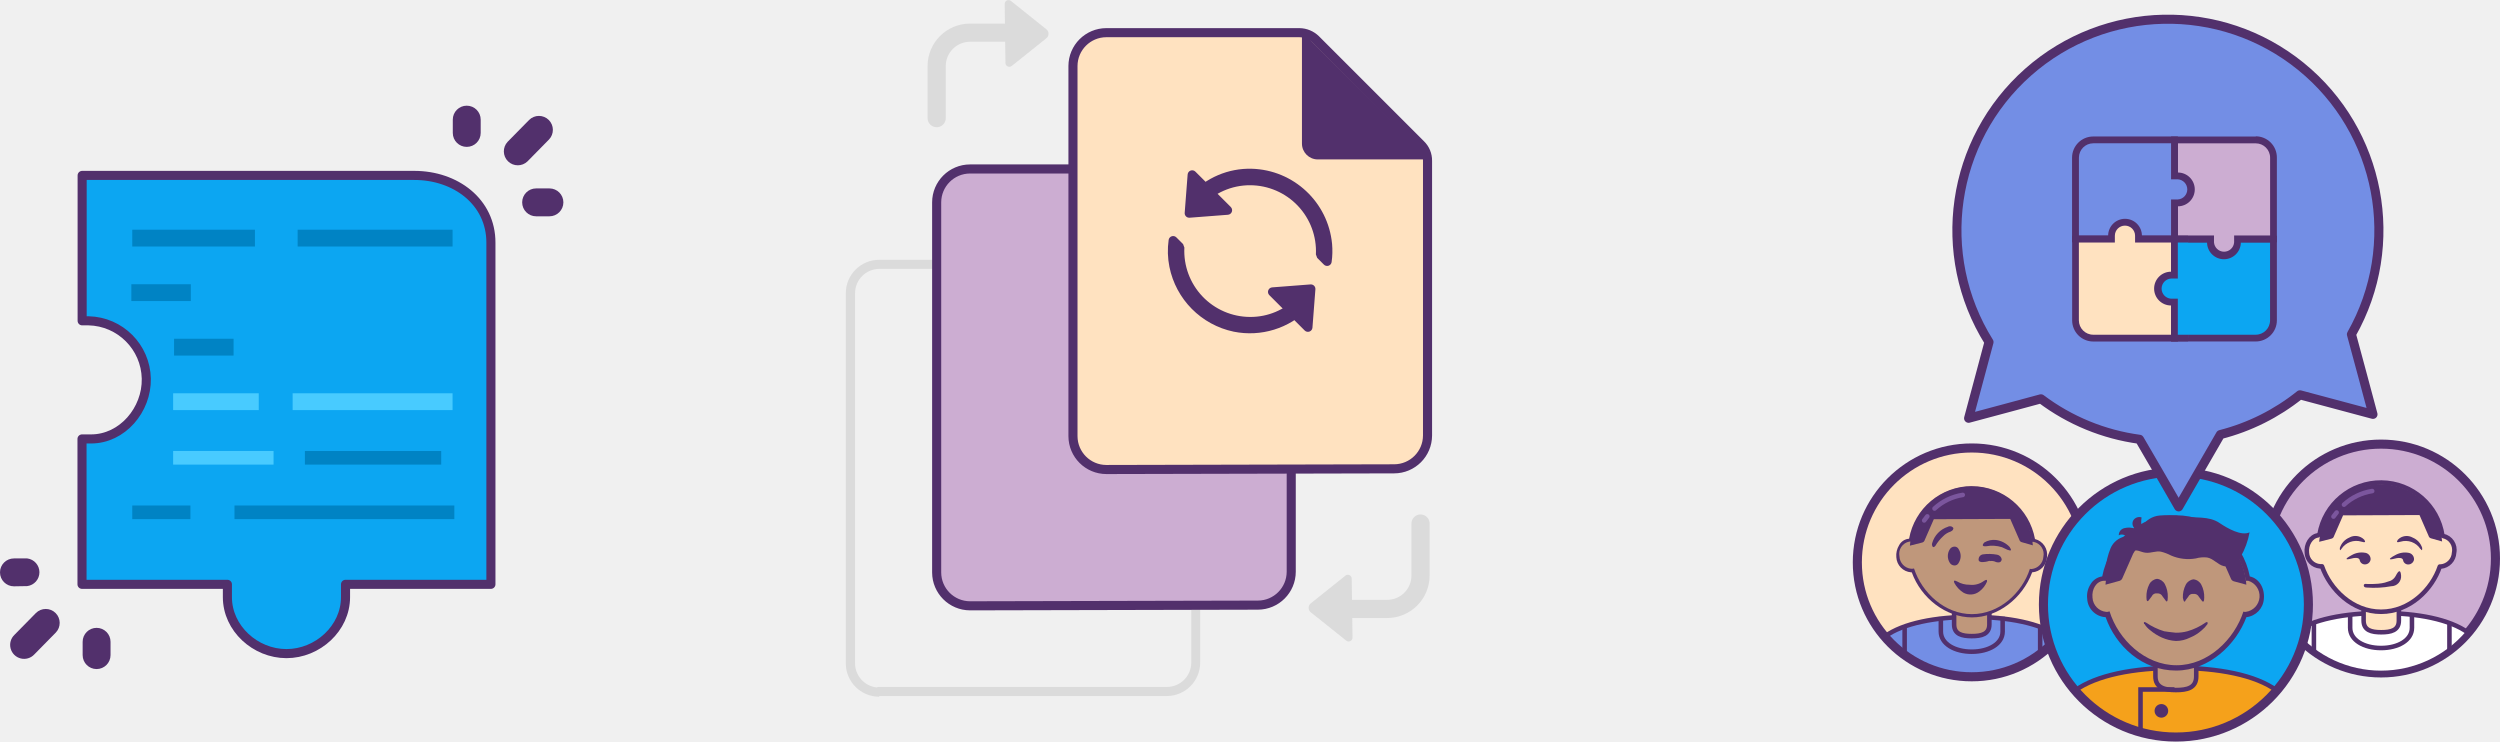
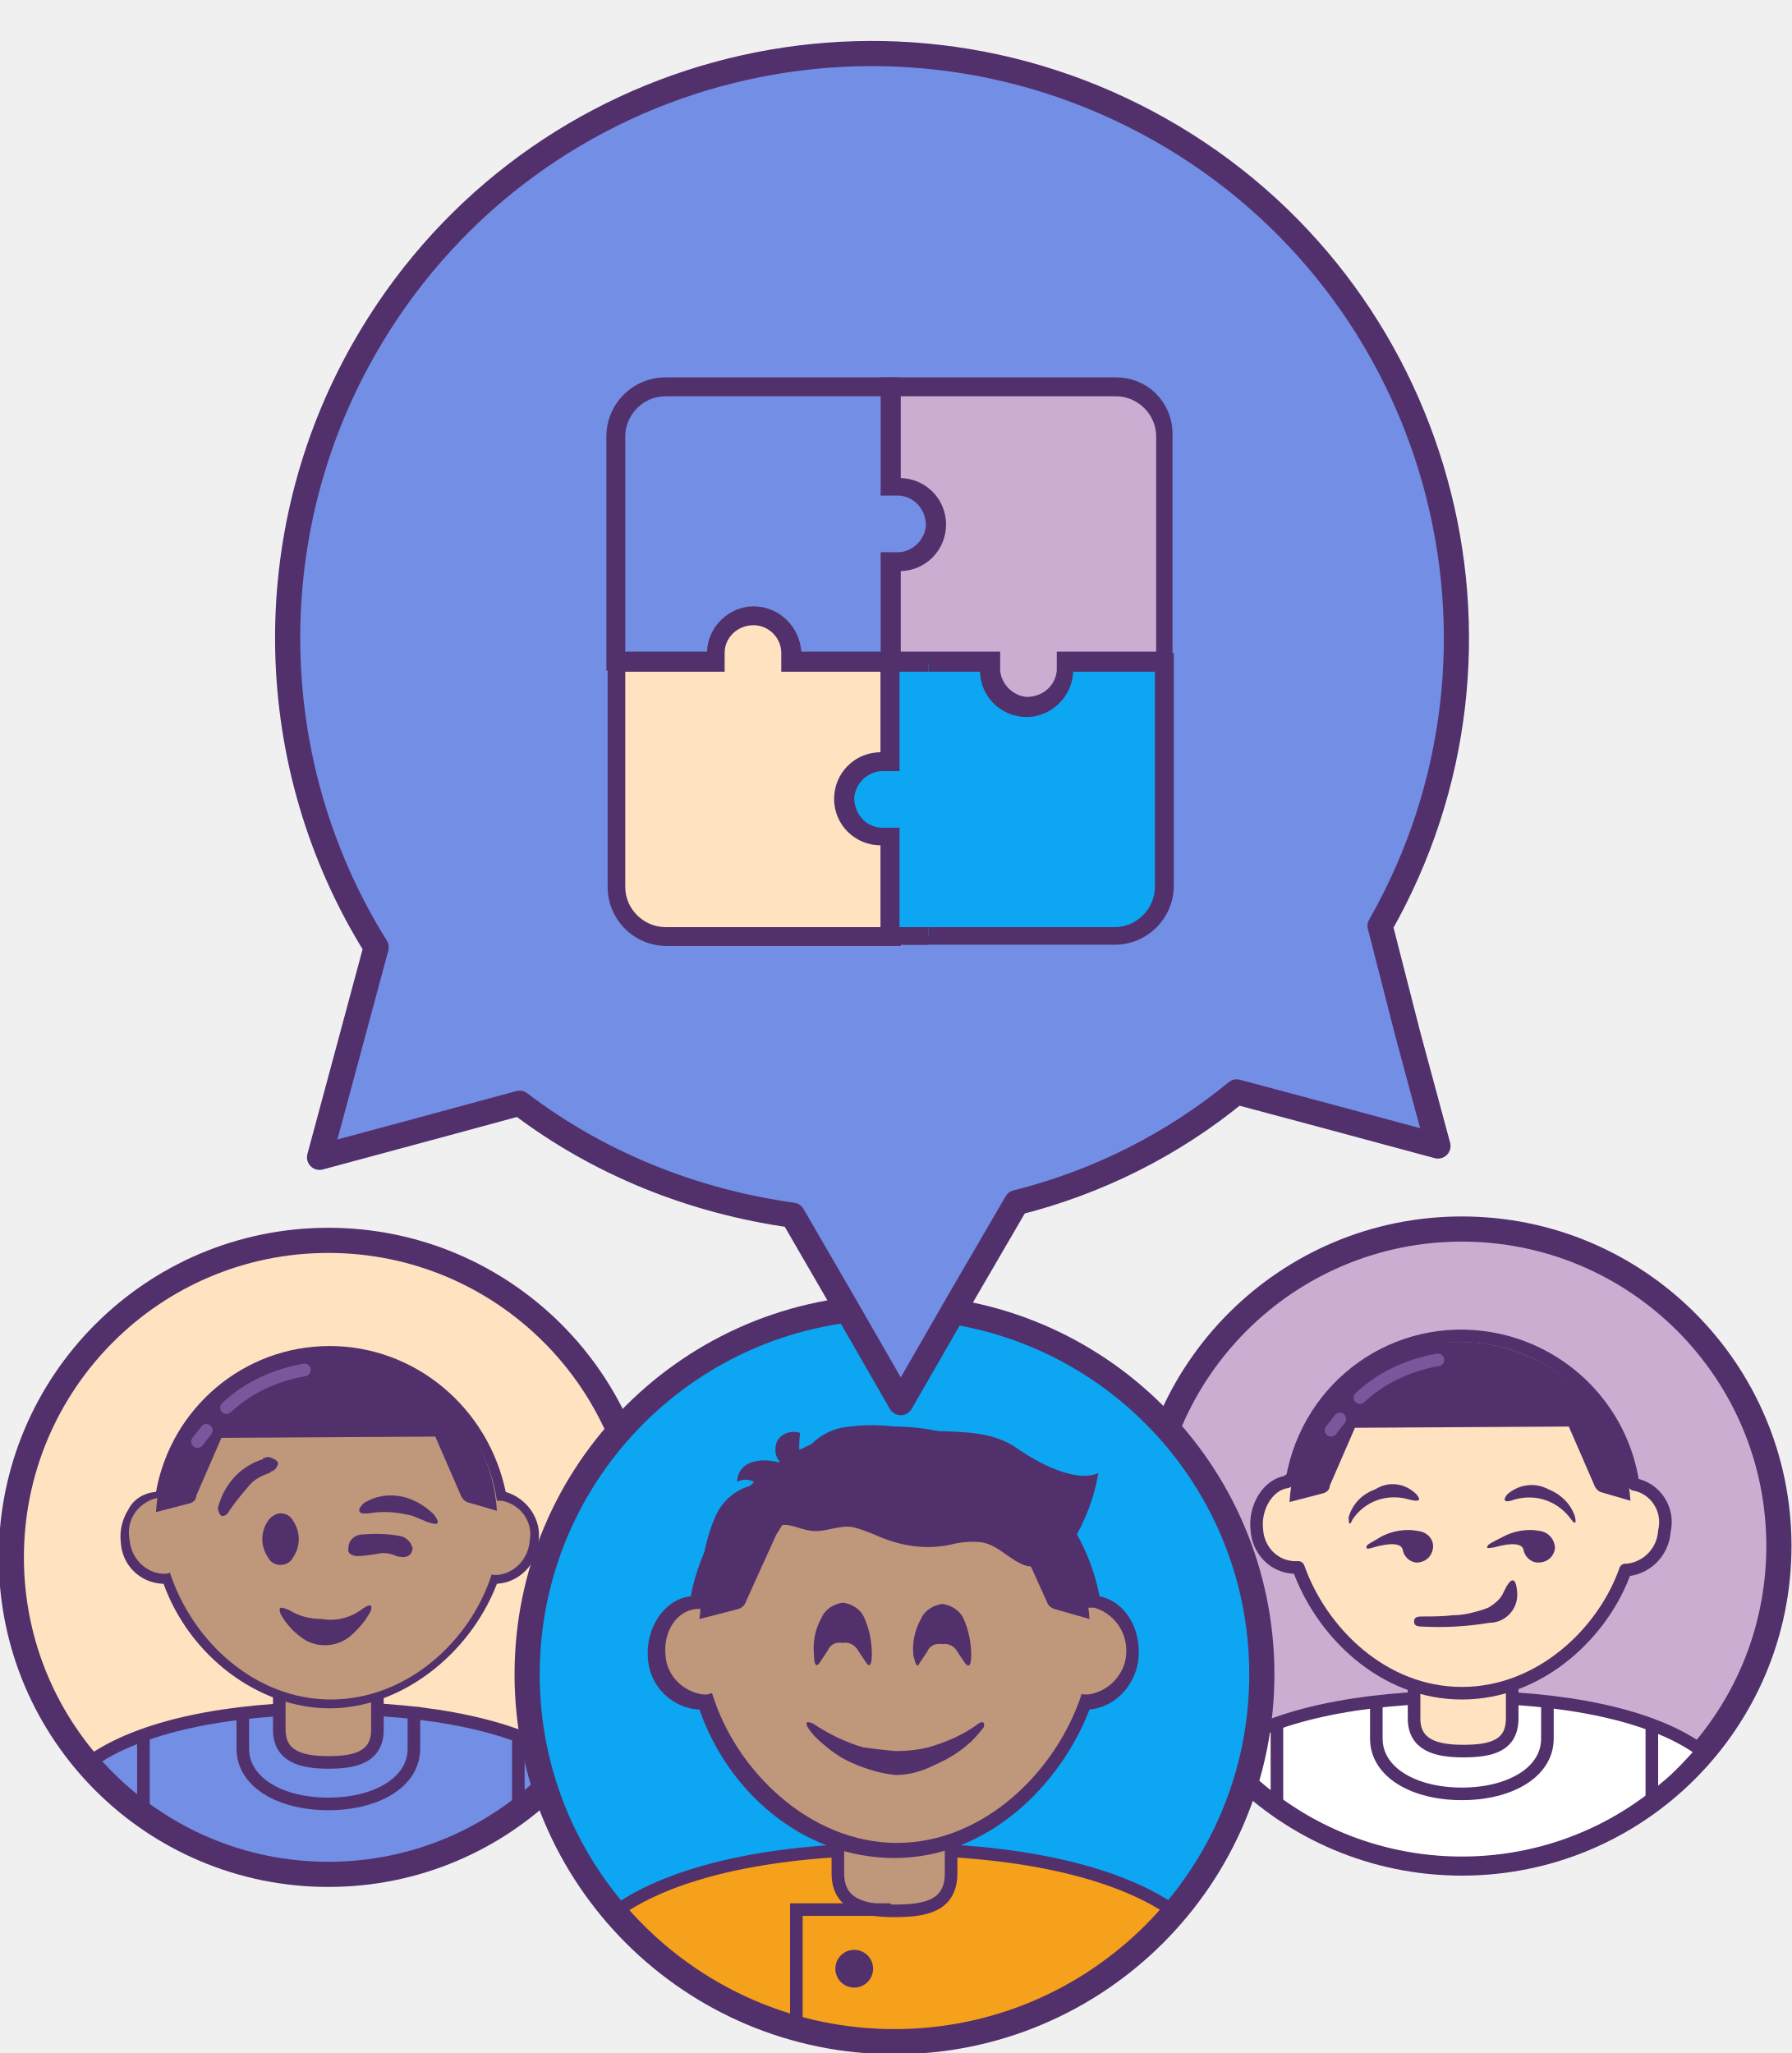
- <svg xmlns="http://www.w3.org/2000/svg" id="Layer_1" data-name="Layer 1" viewBox="0 0 550.25 163.23">
-   <defs>
-     <style>.cls-1,.cls-12,.cls-15,.cls-6,.cls-8{fill:none;}.cls-2{fill:#dbdbdb;}.cls-22,.cls-3{fill:#ccadd2;}.cls-10,.cls-13,.cls-14,.cls-15,.cls-16,.cls-20,.cls-21,.cls-3,.cls-5,.cls-8,.cls-9{stroke:#52306c;}.cls-12,.cls-16,.cls-20,.cls-21,.cls-3,.cls-6{stroke-linecap:round;}.cls-14,.cls-16,.cls-20,.cls-21,.cls-3{stroke-linejoin:round;}.cls-15,.cls-16,.cls-21,.cls-3,.cls-5{stroke-width:2px;}.cls-4{fill:#52306c;}.cls-14,.cls-5,.cls-7{fill:#ffe2c0;}.cls-10,.cls-12,.cls-13,.cls-15,.cls-5,.cls-6,.cls-8,.cls-9{stroke-miterlimit:10;}.cls-6{stroke:#dbdbdb;stroke-width:4px;}.cls-21,.cls-23,.cls-9{fill:#738ee5;}.cls-10,.cls-11{fill:#bf977b;}.cls-12{stroke:#a47cce;opacity:0.5;isolation:isolate;}.cls-13{fill:#fff;}.cls-16,.cls-19{fill:#0ca6f2;}.cls-17{fill:#48cbff;}.cls-18{fill:#0083c4;}.cls-20{fill:#f5a11b;}.cls-24{clip-path:url(#clip-path);}</style>
-     <clipPath id="clip-path">
-       <rect class="cls-1" x="474.12" y="51.88" width="7.47" height="23.25" />
+ <svg xmlns="http://www.w3.org/2000/svg" xmlns:xlink="http://www.w3.org/1999/xlink" version="1.1" id="Layer_1" x="0px" y="0px" viewBox="0 0 142.4 163.2" style="enable-background:new 0 0 142.4 163.2;" xml:space="preserve">
+   <style type="text/css">
+ 	.st0{fill:#FFE2C0;}
+ 	.st1{fill:none;stroke:#52306C;stroke-miterlimit:10;}
+ 	.st2{fill:#738EE5;stroke:#52306C;stroke-miterlimit:10;}
+ 	.st3{fill:#BF977B;stroke:#52306C;stroke-miterlimit:10;}
+ 	.st4{fill:#BF977B;}
+ 	.st5{fill:#52306C;}
+ 	.st6{opacity:0.5;fill:none;stroke:#A47CCE;stroke-linecap:round;stroke-miterlimit:10;enable-background:new    ;}
+ 	.st7{fill:#CCADD2;stroke:#52306C;stroke-width:2;stroke-linecap:round;stroke-linejoin:round;}
+ 	.st8{fill:#FFFFFF;stroke:#52306C;stroke-miterlimit:10;}
+ 	.st9{fill:#FFE2C0;stroke:#52306C;stroke-linejoin:round;}
+ 	.st10{fill:none;stroke:#52306C;stroke-width:2;stroke-miterlimit:10;}
+ 	.st11{fill:#0CA6F2;}
+ 	.st12{fill:#F5A11B;stroke:#52306C;stroke-linecap:round;stroke-linejoin:round;}
+ 	.st13{fill:#738EE5;stroke:#52306C;stroke-width:2;stroke-linecap:round;stroke-linejoin:round;}
+ 	.st14{fill:#CCADD2;}
+ 	.st15{fill:#738EE5;}
+ 	.st16{clip-path:url(#SVGID_2_);}
+ </style>
+   <circle id="SVGID" class="st0" cx="26.1" cy="123.8" r="25.2" />
+   <circle id="SVGID-2" class="st1" cx="26.1" cy="123.8" r="25.2" />
+   <path class="st1" d="M16.1,136.8c-0.6,3.1,4.2,6.2,10.2,6.2s10.7-3.2,10.2-6.2" />
+   <path class="st2" d="M26.2,135.8c-8,0-15.1,1.4-19.1,4.3C16,150.7,31.8,152,42.4,143c1.1-0.9,2-1.9,2.9-2.9  C41.3,137.2,34.2,135.8,26.2,135.8z" />
+   <path class="st1" d="M19.3,135.8v3.2c0,2.7,3,4.4,6.8,4.4l0,0c3.8,0,6.8-1.7,6.8-4.4v-3.3" />
+   <path class="st3" d="M30,133.6h-7.8v3.9c0,2.1,1.7,2.6,3.9,2.6l0,0c2.1,0,3.9-0.4,3.9-2.6L30,133.6L30,133.6L30,133.6z" />
+   <path class="st4" d="M26.2,135.5c-6.3,0-11.2-4.9-13-10h-0.4c-1.6-0.1-2.8-1.4-2.9-3c-0.2-1.8,0.9-3.6,2.4-3.8  c0.1-0.1,0.2-0.2,0.3-0.2h0.1c1.3-7.5,8.3-12.5,15.8-11.2c5.8,1,10.4,5.6,11.3,11.5c0.1,0,0.1,0.1,0.1,0.1c1.7,0.3,2.8,2,2.4,3.7  c-0.1,1.6-1.3,2.9-2.9,3.1h-0.2C37.4,130.6,32.5,135.5,26.2,135.5z" />
+   <path class="st5" d="M26.2,107.7c6.7,0,12.3,5,13.3,11.6h0.4c1.5,0.3,2.5,1.7,2.2,3.2c0,0,0,0,0,0c-0.1,1.4-1.2,2.6-2.6,2.7h-0.2  c-0.1,0-0.2,0-0.2-0.1c-1.7,5.4-6.8,10-12.8,10s-11-4.6-12.8-10.1c-0.1,0.1-0.3,0.1-0.4,0.1h-0.2c-1.4-0.1-2.5-1.3-2.6-2.7  c-0.3-1.5,0.6-2.9,2.1-3.3c0,0,0,0,0,0h0.5C13.9,112.6,19.5,107.7,26.2,107.7 M26.2,107c-6.8,0-12.6,4.9-13.8,11.6h-0.1  c-0.9,0.1-1.7,0.6-2.1,1.4c-0.5,0.8-0.7,1.7-0.6,2.6c0.1,1.8,1.5,3.2,3.3,3.3h0.1c2.1,5.8,7.6,9.9,13.2,9.9s11.1-4.2,13.3-9.9  c1.8-0.1,3.2-1.6,3.3-3.3c0.3-1.8-0.9-3.5-2.6-4C38.8,111.9,33,107,26.2,107L26.2,107L26.2,107z" />
+   <path class="st5" d="M34.6,114.2l2,4.6c0.1,0.3,0.3,0.5,0.5,0.6l2.4,0.7c-0.5-7.5-7-13.1-14.5-12.6c-6.8,0.5-12.2,5.9-12.6,12.7  l2.7-0.7c0.3-0.1,0.5-0.3,0.5-0.6l2-4.6" />
+   <g id="a">
+     <path class="st5" d="M30.1,123.5c0.5-0.1,1,0,1.4,0.2c0.8,0.2,1.2,0,1.3-0.6c-0.1-0.5-0.5-0.9-1-1c-1.1-0.2-2.1-0.2-3.2-0.1   c-0.5,0.1-0.9,0.5-0.9,1c-0.1,0.4,0.1,0.6,0.6,0.7C28.9,123.7,29.5,123.6,30.1,123.5 M23,128c-0.7-0.3-0.9-0.3-0.7,0.3   c0.5,0.9,1.2,1.6,2,2.1c1.1,0.6,2.5,0.5,3.5-0.3c0.7-0.6,1.3-1.3,1.7-2.1c0.1-0.5-0.1-0.5-0.7-0.1c-0.9,0.7-2.1,1-3.2,0.8   C24.7,128.7,23.8,128.5,23,128 M22.3,120.3c-0.4,0-0.8,0.3-1,0.6c-0.6,0.9-0.6,2,0,2.9c0.2,0.4,0.6,0.6,1,0.6c0.4,0,0.8-0.2,1-0.6   c0.6-0.9,0.6-2,0-2.9C23.1,120.5,22.7,120.3,22.3,120.3 M22,116.6c0.2-0.3,0.1-0.5-0.4-0.7c-0.2-0.1-0.4-0.1-0.6,0   c-0.1,0-0.1,0-0.1,0.1c-1.7,0.5-3,1.9-3.5,3.6c-0.1,0.2-0.1,0.4,0,0.6c0.1,0.4,0.4,0.4,0.7,0.1c0.5-0.8,1.1-1.5,1.7-2.2   c0.4-0.5,1-0.8,1.6-1c0.1,0,0.1-0.1,0.1-0.1C21.8,116.9,21.9,116.8,22,116.6 M34,121c0.9,0.3,1,0.1,0.5-0.6c-0.8-0.8-1.9-1.4-3-1.5   c-0.9-0.1-1.8,0.1-2.6,0.6c-0.6,0.6-0.4,0.9,0.4,0.8c1.2-0.2,2.3-0.1,3.5,0.2L34,121z" />
+   </g>
+   <line class="st1" x1="11.4" y1="137.8" x2="11.4" y2="144" />
+   <line class="st1" x1="41.2" y1="137.8" x2="41.2" y2="144" />
+   <path class="st6" d="M16.4,113.7l-0.7,0.9" />
+   <path class="st6" d="M24.2,108.9c-2.3,0.4-4.5,1.4-6.2,3" />
+   <circle id="SVGID-3" class="st7" cx="116.2" cy="122.9" r="25.2" />
+   <circle id="SVGID-4" class="st1" cx="116.2" cy="122.9" r="25.2" />
+   <path class="st1" d="M106.2,135.9c-0.6,3.1,4.2,6.2,10.2,6.2s10.7-3.2,10.2-6.2" />
+   <path class="st8" d="M116.2,134.9c-8,0-15.1,1.4-19.1,4.3c8.9,10.6,24.8,11.9,35.3,2.9c1.1-0.9,2-1.9,2.9-2.9  C131.4,136.3,124.3,134.9,116.2,134.9z" />
+   <path class="st1" d="M109.4,134.9v3.3c0,2.7,3,4.4,6.8,4.4l0,0c3.8,0,6.8-1.7,6.8-4.4v-3.3" />
+   <path class="st9" d="M120.2,132.7h-7.8v3.9c0,2.1,1.7,2.6,3.9,2.6l0,0c2.2,0,3.9-0.4,3.9-2.6L120.2,132.7L120.2,132.7L120.2,132.7z" />
+   <path class="st9" d="M116.2,134.6c-6.3,0-11.2-4.9-13-10h-0.4c-1.6-0.1-2.8-1.4-2.9-3c-0.2-1.8,0.9-3.6,2.4-3.8  c0.1-0.1,0.2-0.2,0.3-0.2h0.1c1.3-7.5,8.3-12.5,15.8-11.2c5.8,1,10.4,5.6,11.3,11.5c0.1,0,0.1,0.1,0.1,0.1c1.7,0.3,2.8,2,2.4,3.7  c-0.1,1.6-1.3,2.9-2.9,3.1h-0.2C127.5,129.7,122.5,134.6,116.2,134.6z" />
+   <path class="st5" d="M124.7,113.4l2,4.6c0.1,0.3,0.3,0.5,0.5,0.6l2.4,0.7c-0.5-7.5-7-13.1-14.5-12.6c-6.8,0.5-12.2,5.9-12.6,12.7  l2.7-0.7c0.3-0.1,0.5-0.3,0.5-0.6l2-4.6L124.7,113.4z" />
+   <line class="st1" x1="101.5" y1="136.9" x2="101.5" y2="143.2" />
+   <line class="st1" x1="131.3" y1="136.9" x2="131.3" y2="143.2" />
+   <path class="st6" d="M106.5,112.8l-0.7,0.9" />
+   <path class="st6" d="M114.3,108.1c-2.3,0.4-4.5,1.4-6.2,3" />
+   <g id="a-2">
+     <path class="st5" d="M112.4,128.9c0,0.3,0.2,0.4,0.6,0.4c1.8,0.1,3.6,0,5.4-0.3c1.2,0,2.2-1,2.2-2.2c0-0.1,0-0.1,0-0.2   c-0.1-1.3-0.5-1.3-1.1,0c-0.2,0.5-0.7,0.9-1.2,1.2c-0.5,0.2-0.9,0.3-1.3,0.4c-0.4,0.1-0.9,0.2-1.5,0.2c-0.8,0.1-1.7,0.1-2.5,0.1   C112.6,128.5,112.4,128.6,112.4,128.9 M112.7,121.7c-1-0.2-2.1,0-3,0.5c-0.3,0.2-0.7,0.4-1,0.6c-0.2,0.3-0.1,0.4,0.5,0.2   c1.4-0.4,2.2-0.3,2.3,0.2c0.1,0.6,0.7,1.1,1.3,1c0,0,0,0,0,0c0.6-0.1,1-0.5,1.1-1.1C114,122.4,113.5,121.8,112.7,121.7    M107.2,120.6c0,0.6,0.1,0.7,0.3,0.2c1-1.5,2.8-2.1,4.5-1.6c0.8,0.2,1,0.1,0.6-0.4c-0.9-0.9-2.2-1.1-3.3-0.4   C108.2,118.8,107.5,119.6,107.2,120.6 M118.3,122.8c-0.2,0.3-0.1,0.3,0.5,0.2c1.4-0.4,2.2-0.3,2.3,0.2c0.1,0.6,0.7,1.1,1.3,1   c0,0,0,0,0.1,0c0.6-0.1,1-0.5,1.1-1.1c0-0.7-0.5-1.3-1.2-1.4c-1-0.2-2.1,0-3,0.5C119,122.4,118.6,122.6,118.3,122.8 M124.9,120.8   c0.3,0.4,0.4,0.3,0.3-0.2c-0.3-1-1.1-1.8-2.1-2.2c-1.1-0.6-2.4-0.4-3.3,0.4c-0.4,0.5-0.2,0.7,0.6,0.4   C122.2,118.7,123.9,119.4,124.9,120.8L124.9,120.8z" />
+   </g>
+   <circle id="SVGID-5" class="st1" cx="26.1" cy="123.8" r="25.2" />
+   <circle id="SVGID-6" class="st10" cx="26.1" cy="123.8" r="25.2" />
+   <circle id="SVGID-7" class="st11" cx="71" cy="133.1" r="29.2" />
+   <path class="st12" d="M71.1,147c-9.3,0-17.5,1.6-22.2,5c10.5,12.3,28.9,13.7,41.2,3.3c1.2-1,2.3-2.1,3.3-3.3  C88.6,148.6,80.4,147,71.1,147z" />
+   <path class="st3" d="M75.6,144.4h-9v4.5c0,2.5,2,3,4.5,3l0,0c2.5,0,4.5-0.4,4.5-3L75.6,144.4L75.6,144.4z" />
+   <path class="st4" d="M71.1,147.1c-7.3,0-13-5.9-15.2-11.8h-0.3c-1.9-0.1-3.4-1.7-3.5-3.6c-0.2-2.2,1.1-4.2,3-4.4h0.2  c1.4-8.7,9.5-14.7,18.3-13.4c6.9,1.1,12.3,6.5,13.4,13.4l0,0c1.9,0.2,3.2,2.1,3,4.4c-0.1,1.9-1.6,3.5-3.5,3.6h-0.2  C84.2,141.2,78.4,147.1,71.1,147.1z" />
+   <path class="st5" d="M71.1,114.5c7.7,0,14.2,5.7,15.4,13.3H87c1.9,0.6,2.9,2.5,2.4,4.4c-0.4,1.3-1.5,2.3-2.9,2.5h-0.3  c-0.1,0-0.2,0-0.2-0.1c-2,6.2-7.8,11.9-14.7,11.9s-12.8-5.7-14.7-11.9c-0.1,0-0.3,0.1-0.4,0.1h-0.3c-1.6-0.2-2.9-1.5-3-3.1  c-0.2-1.9,0.9-3.6,2.5-3.7h0.6C56.8,120.2,63.4,114.4,71.1,114.5 M71.1,113.4c-7.9,0-14.7,5.7-16.2,13.5c-1.1,0.1-2,0.8-2.6,1.7  c-0.6,0.9-0.9,2.1-0.8,3.2c0.1,2.2,1.9,4,4.1,4.1l0,0c2.2,6.4,8.1,11.8,15.5,11.8s13.2-5.8,15.5-11.8c2.1-0.2,3.7-2,3.9-4.1  c0.2-2.4-1.1-4.5-3.1-4.9C85.9,119.1,79,113.4,71.1,113.4L71.1,113.4z" />
+   <path class="st5" d="M80.8,122l2.4,5.3c0.1,0.3,0.3,0.5,0.6,0.6l2.8,0.8c-0.6-8.6-8.1-15-16.6-14.4c-7.7,0.6-13.8,6.7-14.4,14.4  l3.1-0.8c0.3-0.1,0.5-0.3,0.6-0.6l2.4-5.3l0.5-0.8l4.3-2.3l5.8,1.8L80.8,122z" />
+   <path class="st5" d="M67.8,121.4c0.8,0.2,1.5,0.5,2.2,0.8c1.7,0.7,3.6,1,5.5,0.6c0.8-0.2,1.6-0.3,2.5-0.2c1.4,0.2,2.4,1.6,3.7,1.9  c1.5,0.2,3-0.6,3.6-2c1-1.7,1.7-3.5,2-5.4c-1.8,0.8-4.8-0.8-6.5-2c-2.5-1.7-5.5-1.1-8.4-1.5c-1.6-0.3-3.2-0.4-4.8-0.2  c-1.7,0.1-3.2,1.1-4,2.6c-0.1-0.7-0.1-1.4,0-2.1c-0.7-0.2-1.4,0-1.8,0.6c-0.3,0.6-0.2,1.4,0.3,1.8c-0.7-0.2-1.5-0.3-2.2-0.1  c-0.8,0.2-1.3,0.8-1.3,1.6c0.5-0.3,1.2-0.2,1.6,0.2c-1.5,0.2-2.8,1.2-3.4,2.7c-0.6,1.4-0.9,2.9-1.1,4.4c-0.1,0.8-0.2,1.6-0.4,2.5  c-0.1-0.4,1.2,0,1.6,0s-0.1,0.1-0.1,0.5c1.4-0.1,2.2-1.6,2.7-3s0.8-2.9,1.9-3.6s2,0.1,3.2,0.2C65.7,121.8,66.7,121.2,67.8,121.4z" />
+   <g id="a-3">
+     <path class="st5" d="M64.2,137.3c0.3,0.5,0.8,1,1.3,1.4c0.8,0.7,1.6,1.2,2.6,1.6c1,0.4,2,0.7,3.1,0.8c1.1,0,2.1-0.3,3.1-0.8   c0.9-0.4,1.8-0.9,2.6-1.6c0.5-0.4,0.9-0.9,1.3-1.4c0.1-0.4-0.1-0.5-0.4-0.3c-1.2,0.9-2.6,1.5-4,1.9c-0.8,0.2-1.7,0.3-2.6,0.3   c-1.1-0.1-1.9-0.2-2.6-0.3c-1.4-0.4-2.8-1.1-4-1.9C64.1,136.8,64,136.9,64.2,137.3 M69.3,131.5c0-1-0.2-2-0.6-2.9   c-0.3-0.7-1-1.1-1.7-1.2l0,0c-0.7,0.1-1.4,0.5-1.7,1.2c-0.5,0.9-0.7,1.9-0.6,2.9c0,0.9,0.2,1.1,0.5,0.6l0.6-0.9   c0.2-0.5,0.7-0.7,1.2-0.6l0,0c0.5-0.1,1,0.2,1.2,0.6l0.6,0.9C69.1,132.6,69.3,132.4,69.3,131.5 M73.1,132.2l0.6-0.9   c0.2-0.5,0.7-0.7,1.2-0.6l0,0c0.5-0.1,1,0.2,1.2,0.6l0.6,0.9c0.3,0.4,0.5,0.2,0.5-0.6c0-1-0.2-2-0.6-2.9c-0.3-0.7-1-1.1-1.7-1.2   l0,0c-0.7,0.1-1.4,0.5-1.7,1.2c-0.5,0.9-0.7,1.9-0.6,2.9C72.8,132.4,72.9,132.6,73.1,132.2L73.1,132.2z" />
+   </g>
+   <polyline class="st1" points="70.8,151.8 63.3,151.8 63.3,157.9 63.3,161.2 " />
+   <circle class="st5" cx="67.9" cy="156.5" r="1.5" />
+   <circle id="SVGID-8" class="st10" cx="71.1" cy="133.1" r="29.2" />
+   <path class="st13" d="M109.7,73.6c12.7-22.3,4.8-50.7-17.5-63.3S41.6,5.4,28.9,27.8c-8.4,14.8-8,33.1,1,47.5l-2.1,7.8l-2.4,8.9  l8.9-2.4l7-1.9c6.3,4.8,13.8,7.8,21.7,8.9l4,6.9l4.6,8l4.6-8l4.6-7.9c6.4-1.6,12.4-4.6,17.5-8.8l7.1,1.9l8.9,2.4l-2.4-8.9  L109.7,73.6z" />
+   <path class="st11" d="M70.8,74.4v-7.9H70c-1.6-0.2-2.8-1.8-2.5-3.4c0.2-1.3,1.2-2.4,2.5-2.5h0.8v-7.9h21.8v17.9  c0,2.2-1.8,3.9-3.9,3.9l0,0L70.8,74.4L70.8,74.4z" />
+   <path class="st5" d="M91.8,53.4v17.1c0,1.7-1.4,3.2-3.2,3.2l0,0H71.5v-7.9H70c-1.2-0.1-2.1-1.1-2.1-2.4c0.1-1.1,1-2,2.1-2.1h1.5  v-7.9H91.8 M93.3,51.9H70v7.9c-2.1,0-3.7,1.7-3.7,3.7c0,2.1,1.7,3.7,3.7,3.7v7.9h18.6c2.6,0,4.7-2.1,4.7-4.7l0,0L93.3,51.9  L93.3,51.9L93.3,51.9z" />
+   <path class="st14" d="M81.7,56.3c-1.7,0-3-1.3-3-3v-0.7h-7.9V30.8h17.9c2.2,0,3.9,1.8,3.9,3.9v0l0,0v17.9h-7.9v0.8  C84.6,55,83.3,56.3,81.7,56.3z" />
+   <path class="st5" d="M88.7,31.5c1.7,0,3.2,1.4,3.2,3.2v0l0,0v17.1h-7.9v1.5c-0.1,1.2-1.1,2.1-2.4,2.1c-1.1-0.1-2-1-2.1-2.1v-1.5  h-7.9V31.5H88.7 M88.7,30H70v23.3h7.9c0,2.1,1.7,3.7,3.7,3.7s3.7-1.7,3.7-3.7h7.9V34.7C93.3,32.1,91.3,30,88.7,30  C88.7,30,88.7,30,88.7,30L88.7,30L88.7,30z" />
+   <path class="st15" d="M49,52.6V34.7c0-2.2,1.8-3.9,3.9-3.9l0,0h17.9v7.9h0.8c1.6-0.3,3.2,0.8,3.4,2.5c0.3,1.6-0.8,3.2-2.5,3.4  c-0.3,0-0.6,0.1-0.8,0h-0.9v7.9C70.8,52.6,49,52.6,49,52.6z" />
+   <path class="st5" d="M70,31.5v7.9h1.5c1.2,0.1,2.1,1.1,2.1,2.4c-0.1,1.1-1,2-2.1,2.1H70v7.9H49.7V34.7c0-1.7,1.4-3.2,3.2-3.2l0,0  L70,31.5 M71.5,30H52.9c-2.6,0-4.7,2.1-4.7,4.7v0v18.6h23.3v-7.9c2.1,0,3.7-1.7,3.7-3.7c0-2.1-1.7-3.7-3.7-3.7L71.5,30L71.5,30  L71.5,30z" />
+   <path class="st0" d="M52.9,74.4c-2.2,0-3.9-1.8-3.9-3.9v0l0,0V52.6h7.9v-0.8c0.2-1.6,1.8-2.8,3.4-2.5c1.3,0.2,2.4,1.2,2.5,2.5v0.8  h7.9v21.8L52.9,74.4L52.9,74.4z" />
+   <path class="st5" d="M59.9,49.7c1.2,0,2.2,1,2.2,2.2c0,0,0,0,0,0v1.5H70v20.3H52.9c-1.7,0-3.2-1.4-3.2-3.2v0l0,0V53.4h7.9v-1.5  C57.6,50.7,58.6,49.7,59.9,49.7L59.9,49.7 M59.9,48.2c-2,0-3.7,1.7-3.7,3.7h-7.9v18.6c0,2.6,2.1,4.7,4.7,4.7h18.6V51.9h-7.9  C63.6,49.8,61.9,48.2,59.9,48.2L59.9,48.2L59.9,48.2L59.9,48.2z" />
+   <g>
+     <defs>
+       <rect id="SVGID_1_" x="66.3" y="51.9" width="7.5" height="23.3" />
+     </defs>
+     <clipPath id="SVGID_2_">
+       <use xlink:href="#SVGID_1_" style="overflow:visible;" />
    </clipPath>
-   </defs>
-   <path class="cls-2" d="M236,59.19a3.25,3.25,0,0,1,2.19.91l23.1,23.1a2.88,2.88,0,0,1,.91,2.19v60.45a5.36,5.36,0,0,1-5.35,5.35h-63.3a2,2,0,0,0-.66.11,5.36,5.36,0,0,1-4.69-5.31V64.53a5.36,5.36,0,0,1,5.35-5.35H236m0-2H193.51a7.36,7.36,0,0,0-7.35,7.35V146a7.36,7.36,0,0,0,7.35,7.35v-0.15h63.3a7.36,7.36,0,0,0,7.35-7.35V85.38a4.88,4.88,0,0,0-1.5-3.6l-23.1-23.1a5.24,5.24,0,0,0-3.6-1.5h0Z" />
-   <path class="cls-3" d="M213.51,133.34a7.36,7.36,0,0,1-7.35-7.35V44.54a7.36,7.36,0,0,1,7.35-7.35H256a5.24,5.24,0,0,1,3.6,1.5l23.1,23.1a4.88,4.88,0,0,1,1.5,3.6v60.45a7.36,7.36,0,0,1-7.35,7.35Z" />
-   <path class="cls-4" d="M256.56,37.34v24.3A3.49,3.49,0,0,0,260,65.09h24.9" />
-   <path class="cls-5" d="M243.51,103.34A7.36,7.36,0,0,1,236.16,96V14.54a7.36,7.36,0,0,1,7.35-7.35H286a5.24,5.24,0,0,1,3.6,1.5l23.1,23.1a4.88,4.88,0,0,1,1.5,3.6V95.84a7.36,7.36,0,0,1-7.35,7.35Z" />
-   <path class="cls-4" d="M286.56,7V31.63A3.49,3.49,0,0,0,290,35.09h24.9" />
-   <path class="cls-6" d="M206.16,26V14.54a7.36,7.36,0,0,1,7.35-7.35H226" />
-   <path class="cls-2" d="M221.3,13.86a0.85,0.85,0,0,0,1.39.65l7.6-6.08a1.26,1.26,0,0,0,0-2l-7.77-6.22a0.85,0.85,0,0,0-1.39.68Z" />
-   <path class="cls-6" d="M312.66,115.23v11.45a7.36,7.36,0,0,1-7.35,7.35H292.86" />
-   <path class="cls-2" d="M297.51,127.35a0.85,0.85,0,0,0-1.39-.65l-7.6,6.08a1.26,1.26,0,0,0,0,2L296.3,141a0.85,0.85,0,0,0,1.39-.68Z" />
-   <circle id="SVGID" class="cls-7" cx="433.98" cy="123.78" r="25.18" />
-   <circle id="SVGID-2" data-name="SVGID" class="cls-8" cx="433.98" cy="123.78" r="25.18" />
-   <path class="cls-8" d="M423.92,136.75c-0.62,3.12,4.16,6.17,10.2,6.17s10.68-3.19,10.2-6.24" />
-   <path class="cls-9" d="M434,135.78c-8,0-15.12,1.39-19.15,4.3a25.08,25.08,0,0,0,38.29,0C449.11,137.17,442,135.78,434,135.78Z" />
-   <path class="cls-8" d="M427.18,135.78V139c0,2.71,3.05,4.44,6.8,4.44h0c3.75,0,6.8-1.73,6.8-4.44v-3.26" />
-   <path class="cls-10" d="M437.87,133.56H430.1v3.88c0,2.15,1.73,2.57,3.88,2.57h0c2.15,0,3.88-.42,3.88-2.57v-3.88h0Z" />
-   <path class="cls-11" d="M434,135.5c-6.31,0-11.24-4.93-13-10h-0.42a3.14,3.14,0,0,1-2.91-3c-0.21-1.8.9-3.61,2.43-3.82a1,1,0,0,1,.28-0.21h0.07a13.7,13.7,0,0,1,27.06.28c0.07,0,.07.07,0.14,0.07a3.12,3.12,0,0,1,2.43,3.68,3.21,3.21,0,0,1-2.91,3.05H447C445.22,130.58,440.3,135.5,434,135.5Z" />
-   <path class="cls-4" d="M434,107.68a13.4,13.4,0,0,1,13.25,11.59h0.35a2.74,2.74,0,0,1,2.15,3.26,2.89,2.89,0,0,1-2.57,2.71H447a0.25,0.25,0,0,1-.21-0.07c-1.73,5.41-6.8,10-12.76,10s-11-4.65-12.76-10.06a0.88,0.88,0,0,1-.42.07h-0.21a2.84,2.84,0,0,1-2.57-2.71,2.74,2.74,0,0,1,2.15-3.26h0.55A13.39,13.39,0,0,1,434,107.68m0-.69a14.06,14.06,0,0,0-13.81,11.59h-0.07A2.68,2.68,0,0,0,418,120a4.27,4.27,0,0,0-.62,2.64,3.51,3.51,0,0,0,3.26,3.33h0.14c2.08,5.76,7.56,9.92,13.25,9.92s11.1-4.16,13.25-9.92a3.51,3.51,0,0,0,3.26-3.33,3.57,3.57,0,0,0-2.64-4A14.19,14.19,0,0,0,434,107h0Z" />
-   <path class="cls-4" d="M442.45,114.21l2,4.58a0.75,0.75,0,0,0,.55.55l2.43,0.69a13.56,13.56,0,0,0-27.06.07l2.71-.69a0.75,0.75,0,0,0,.55-0.55l2-4.58" />
-   <g id="a">
-     <path class="cls-4" d="M437.94,123.5a2.19,2.19,0,0,1,1.39.21q1.14,0.31,1.25-.62a1.25,1.25,0,0,0-1-1,9.86,9.86,0,0,0-3.19-.07,1.11,1.11,0,0,0-.9,1c-0.07.42,0.14,0.62,0.62,0.69a4.88,4.88,0,0,0,1.8-.28m-7.08,4.58c-0.69-.35-0.9-0.28-0.69.28a5.9,5.9,0,0,0,2,2.15,3.16,3.16,0,0,0,3.54-.28,5.18,5.18,0,0,0,1.66-2.15c0.07-.49-0.14-0.49-0.69-0.14a4.39,4.39,0,0,1-3.19.83,5.17,5.17,0,0,1-2.64-.69m-0.69-7.7a1.22,1.22,0,0,0-1,.62,2.76,2.76,0,0,0,0,2.91,1.22,1.22,0,0,0,1,.62,1,1,0,0,0,1-.62,2.76,2.76,0,0,0,0-2.91,1,1,0,0,0-1-.62m-0.28-3.75c0.21-.28.07-0.49-0.35-0.69a1,1,0,0,0-.62,0,0.24,0.24,0,0,0-.14.07,5.32,5.32,0,0,0-3.47,3.61,0.77,0.77,0,0,0,0,.55c0.14,0.42.35,0.42,0.69,0.07a9.44,9.44,0,0,1,1.73-2.15,3.9,3.9,0,0,1,1.6-1c0.07,0,.07-0.07.14-0.07a1.1,1.1,0,0,0,.42-0.35M441.82,121c0.9,0.35,1,.14.49-0.62a5,5,0,0,0-3-1.53,4.16,4.16,0,0,0-2.57.55q-0.83.94,0.42,0.83a7.2,7.2,0,0,1,3.47.21Z" />
+     <g class="st16">
+       <path class="st11" d="M70.8,74.4v-7.9H70c-1.6,0.3-3.2-0.8-3.4-2.5c-0.3-1.6,0.8-3.2,2.5-3.4c0.3,0,0.6-0.1,0.8,0h0.9v-7.9h21.8    v17.9c0,2.2-1.8,3.9-3.9,3.9l0,0L70.8,74.4L70.8,74.4z" />
+       <path class="st5" d="M91.8,53.4v17.1c0,1.7-1.4,3.2-3.2,3.2l0,0H71.5v-7.9H70c-1.2-0.1-2.1-1.1-2.1-2.4c0.1-1.1,1-2,2.1-2.1h1.5    v-7.9H91.8 M93.3,51.9H70v7.9c-2.1,0-3.7,1.7-3.7,3.7c0,2.1,1.7,3.7,3.7,3.7v7.9h18.6c2.6,0,4.7-2.1,4.7-4.7l0,0V51.9L93.3,51.9z" />
+     </g>
  </g>
-   <line class="cls-8" x1="419.21" y1="137.79" x2="419.21" y2="144.04" />
-   <line class="cls-8" x1="449.04" y1="137.79" x2="449.04" y2="144.04" />
-   <path class="cls-12" d="M424.2,113.65l-0.69.9" />
-   <path class="cls-12" d="M432,108.93a11.87,11.87,0,0,0-6.21,3" />
-   <circle id="SVGID-3" data-name="SVGID" class="cls-3" cx="524.07" cy="122.93" r="25.18" />
-   <circle id="SVGID-4" data-name="SVGID" class="cls-8" cx="524.07" cy="122.93" r="25.18" />
-   <path class="cls-8" d="M514,135.9c-0.62,3.12,4.16,6.17,10.2,6.17s10.68-3.19,10.2-6.24" />
-   <path class="cls-13" d="M524.07,134.93c-8,0-15.12,1.39-19.15,4.3a25.08,25.08,0,0,0,38.29,0C539.19,136.32,532.11,134.93,524.07,134.93Z" />
-   <path class="cls-8" d="M517.27,134.93v3.26c0,2.71,3.05,4.44,6.8,4.44h0c3.75,0,6.8-1.73,6.8-4.44v-3.26" />
-   <path class="cls-14" d="M528,132.71h-7.77v3.88c0,2.15,1.73,2.57,3.88,2.57h0c2.15,0,3.88-.42,3.88-2.57v-3.88h0Z" />
-   <path class="cls-14" d="M524.07,134.65c-6.31,0-11.24-4.93-13-10h-0.42a3.14,3.14,0,0,1-2.91-3c-0.21-1.8.9-3.61,2.43-3.82a1,1,0,0,1,.28-0.21h0.07a13.7,13.7,0,0,1,27.06.28c0.07,0,.07.07,0.14,0.07a3.12,3.12,0,0,1,2.43,3.68,3.21,3.21,0,0,1-2.91,3.05H537C535.31,129.73,530.38,134.65,524.07,134.65Z" />
-   <path class="cls-4" d="M532.53,113.36l2,4.58a0.75,0.75,0,0,0,.55.55l2.43,0.69a13.56,13.56,0,0,0-27.06.07l2.71-.69a0.75,0.75,0,0,0,.55-0.55l2-4.58Z" />
-   <line class="cls-8" x1="509.29" y1="136.94" x2="509.29" y2="143.19" />
-   <line class="cls-8" x1="539.12" y1="136.94" x2="539.12" y2="143.19" />
-   <path class="cls-12" d="M514.29,112.8l-0.69.9" />
-   <path class="cls-12" d="M522.12,108.08a11.87,11.87,0,0,0-6.21,3" />
-   <g id="a-2" data-name="a">
-     <path class="cls-4" d="M520.27,128.87q0,0.44.64,0.45a21.06,21.06,0,0,0,5.41-.29,2.17,2.17,0,0,0,2.16-2.36q-0.16-1.89-1.14,0a2.47,2.47,0,0,1-1.16,1.15q-0.69.25-1.27,0.41t-1.51.25a20.24,20.24,0,0,1-2.48.05q-0.66-.1-0.66.33m0.32-7.19a4.35,4.35,0,0,0-3,.53,7.33,7.33,0,0,0-1,.62q-0.36.41,0.49,0.23,2.1-.6,2.3.21a1.15,1.15,0,0,0,1.34.95,1.23,1.23,0,0,0,1.06-1.1,1.4,1.4,0,0,0-1.16-1.44M515,120.6q-0.05.86,0.33,0.23a3.92,3.92,0,0,1,4.45-1.6q1.16,0.36.58-.45a2.71,2.71,0,0,0-3.3-.45A3.69,3.69,0,0,0,515,120.6m11.13,2.23q-0.36.41,0.48,0.23,2.11-.6,2.3.21a1.14,1.14,0,0,0,1.36.95,1.26,1.26,0,0,0,1.06-1.1,1.42,1.42,0,0,0-1.18-1.44,4.32,4.32,0,0,0-3,.53,5.62,5.62,0,0,0-1,.62m6.63-2q0.41,0.62.34-.25a3.65,3.65,0,0,0-2.07-2.25,2.69,2.69,0,0,0-3.27.45q-0.59.81,0.56,0.45A3.9,3.9,0,0,1,532.73,120.82Z" />
-   </g>
-   <circle id="SVGID-5" data-name="SVGID" class="cls-8" cx="433.98" cy="123.78" r="25.18" />
-   <circle id="SVGID-6" data-name="SVGID" class="cls-15" cx="433.98" cy="123.78" r="25.18" />
-   <path class="cls-16" d="M91.21,38.61H18.08v32H19.5A13,13,0,0,1,32.2,83.33c0.15,6.86-5.28,13.28-12.15,13.28h-2v32h32v2.83c0,6.86,6.14,12.42,13,12.42s13-5.56,13-12.42v-2.83h32V53.44C108.08,44.4,100.24,38.61,91.21,38.61Z" />
-   <path class="cls-4" d="M118,47.61l2.93,0a3.07,3.07,0,1,0,0-6.14l-2.93,0A3.07,3.07,0,1,0,118,47.61Z" />
-   <path class="cls-4" d="M120.79,26.41a3.07,3.07,0,0,0-4.34,0l-4.73,4.81a3.07,3.07,0,0,0,4.38,4.3l4.73-4.81A3.07,3.07,0,0,0,120.79,26.41Z" />
-   <path class="cls-4" d="M99.66,29.26a3.07,3.07,0,1,0,6.14,0l0-2.93a3.07,3.07,0,1,0-6.14,0Z" />
-   <path class="cls-4" d="M6,122.91l-2.93,0a3.07,3.07,0,0,0,0,6.14L6,129A3.07,3.07,0,0,0,6,122.91Z" />
-   <path class="cls-4" d="M12.24,134.93a3.07,3.07,0,0,0-4.34,0l-4.73,4.81a3.07,3.07,0,1,0,4.38,4.3l4.73-4.81A3.07,3.07,0,0,0,12.24,134.93Z" />
-   <path class="cls-4" d="M24.33,141.26a3.07,3.07,0,1,0-6.14,0l0,2.93a3.07,3.07,0,1,0,6.14,0Z" />
-   <path class="cls-17" d="M64.41,86.56h35.2v3.7H64.41v-3.7Z" />
-   <path class="cls-18" d="M29.11,50.56h27v3.7h-27v-3.7Z" />
-   <path class="cls-18" d="M65.51,50.56h34.1v3.7H65.51v-3.7Z" />
-   <path class="cls-18" d="M28.91,62.56H42v3.7H28.91v-3.7Z" />
-   <path class="cls-18" d="M38.31,74.56h13.1v3.7H38.31v-3.7Z" />
-   <path class="cls-17" d="M38.11,86.56H56.95v3.7H38.11v-3.7Z" />
-   <path class="cls-17" d="M38.11,99.26h22.1v3H38.11v-3Z" />
-   <path class="cls-18" d="M29.11,111.26h12.8v3H29.11v-3Z" />
-   <path class="cls-18" d="M51.61,111.26H100v3H51.61v-3Z" />
-   <path class="cls-18" d="M67.11,99.26h30v3h-30v-3Z" />
-   <circle id="SVGID-7" data-name="SVGID" class="cls-19" cx="478.82" cy="133.06" r="29.16" />
-   <path class="cls-20" d="M478.92,147c-9.29,0-17.52,1.6-22.22,5a29.2,29.2,0,0,0,44.44,0C496.44,148.55,488.22,147,478.92,147Z" />
-   <path class="cls-10" d="M483.41,144.39h-9v4.49c0,2.46,2,3,4.49,3h0c2.46,0,4.49-.43,4.49-3v-4.49Z" />
-   <path class="cls-11" d="M478.92,147.06c-7.26,0-13-5.88-15.17-11.75h-0.32a3.81,3.81,0,0,1-3.53-3.63c-0.21-2.24,1.07-4.17,3-4.38h0.21a16,16,0,0,1,31.62,0h0c1.92,0.21,3.2,2.14,3,4.38a3.81,3.81,0,0,1-3.53,3.63H494C492,141.18,486.19,147.06,478.92,147.06Z" />
-   <path class="cls-4" d="M478.92,114.48a15.64,15.64,0,0,1,15.38,13.35h0.53a3.51,3.51,0,0,1-.53,6.84H494c-0.11,0-.21,0-0.21-0.11-2,6.2-7.8,11.86-14.74,11.86s-12.82-5.66-14.74-11.86c-0.11,0-.32.11-0.43,0.11h-0.32a3.32,3.32,0,0,1-3-3.1c-0.21-1.92.85-3.63,2.46-3.74h0.64a15.27,15.27,0,0,1,15.28-13.35m0-1.07a16.58,16.58,0,0,0-16.24,13.46,3.51,3.51,0,0,0-2.56,1.71,4.79,4.79,0,0,0-.75,3.2,4.27,4.27,0,0,0,4.06,4.06h0c2.24,6.41,8.12,11.75,15.49,11.75s13.25-5.77,15.49-11.75a4.35,4.35,0,0,0,3.85-4.06c0.21-2.35-1.07-4.49-3.1-4.91a16.58,16.58,0,0,0-16.24-13.46h0Z" />
-   <path class="cls-4" d="M488.65,122L491,127.3a1,1,0,0,0,.64.64l2.78,0.75a15.54,15.54,0,0,0-31,0l3.1-.85a1,1,0,0,0,.64-0.64l2.35-5.34,0.53-.85,4.27-2.35,5.77,1.82Z" />
-   <path class="cls-4" d="M475.61,121.42a9.65,9.65,0,0,1,2.24.85,9.55,9.55,0,0,0,5.45.64,6.41,6.41,0,0,1,2.46-.21c1.39,0.21,2.35,1.6,3.74,1.92a3.38,3.38,0,0,0,3.63-2,16.81,16.81,0,0,0,2-5.45c-1.82.85-4.81-.85-6.52-2-2.46-1.71-5.45-1.07-8.44-1.5a18.16,18.16,0,0,0-4.81-.21,5.09,5.09,0,0,0-4,2.56,7.16,7.16,0,0,1,0-2.14,1.57,1.57,0,0,0-1.82.64,1.48,1.48,0,0,0,.32,1.82,4,4,0,0,0-2.24-.11,1.59,1.59,0,0,0-1.28,1.6,1.31,1.31,0,0,1,1.6.21,4.37,4.37,0,0,0-3.42,2.67,15.46,15.46,0,0,0-1.07,4.38,19.72,19.72,0,0,1-.43,2.46c-0.11-.43,1.18,0,1.6,0s-0.11.11-.11,0.53c1.39-.11,2.24-1.6,2.67-3s0.75-2.88,1.92-3.63,2,0.11,3.2.21S474.54,121.21,475.61,121.42Z" />
-   <g id="a-3" data-name="a">
-     <path class="cls-4" d="M472,137.34a4.87,4.87,0,0,0,1.28,1.39,10.68,10.68,0,0,0,2.56,1.6,8.73,8.73,0,0,0,3.1.75,6.92,6.92,0,0,0,3.1-.75,8.87,8.87,0,0,0,2.56-1.6,6.85,6.85,0,0,0,1.28-1.39c0.11-.43-0.11-0.53-0.43-0.32a13.34,13.34,0,0,1-4,1.92,9.35,9.35,0,0,1-2.56.32q-1.6-.16-2.56-0.32a14.71,14.71,0,0,1-4-1.92c-0.43-.21-0.53-0.11-0.43.32m5.23-5.88a5.77,5.77,0,0,0-.64-2.88,2.22,2.22,0,0,0-1.71-1.18h0a2.22,2.22,0,0,0-1.71,1.18,5.77,5.77,0,0,0-.64,2.88c0,0.85.21,1.07,0.53,0.64l0.64-.85a1.08,1.08,0,0,1,1.18-.64h0a1.15,1.15,0,0,1,1.18.64l0.64,0.85c0.32,0.53.53,0.32,0.53-.64m3.85,0.75,0.64-.85a1.08,1.08,0,0,1,1.18-.64h0a1.15,1.15,0,0,1,1.18.64l0.64,0.85c0.32,0.43.53,0.21,0.53-.64a5.77,5.77,0,0,0-.64-2.88,2.22,2.22,0,0,0-1.71-1.18h0a2.22,2.22,0,0,0-1.71,1.18,5.77,5.77,0,0,0-.64,2.88C480.63,132.42,480.74,132.64,481.06,132.21Z" />
-   </g>
-   <polyline class="cls-8" points="478.6 151.76 471.13 151.76 471.13 157.85 471.13 161.16" />
-   <circle class="cls-4" cx="475.72" cy="156.46" r="1.5" />
-   <circle id="SVGID-8" data-name="SVGID" class="cls-15" cx="478.92" cy="133.06" r="29.16" />
-   <path class="cls-21" d="M517.55,73.58a46.44,46.44,0,1,0-79.77,1.71l-2.1,7.85-2.39,8.92,8.92-2.39,7-1.89a46.37,46.37,0,0,0,21.69,8.91l4,6.87,4.62,8,4.62-8,4.57-7.91a46.25,46.25,0,0,0,17.51-8.75l7.15,1.91,8.92,2.39-2.39-8.92Z" />
-   <path class="cls-19" d="M478.6,74.41V66.49h-0.75a3,3,0,0,1,0-5.94h0.75V52.63h21.79V70.51a3.91,3.91,0,0,1-3.91,3.91H478.6Z" />
-   <path class="cls-4" d="M499.64,53.38V70.51a3.16,3.16,0,0,1-3.16,3.16H479.36V65.74h-1.5a2.22,2.22,0,0,1,0-4.43h1.5V53.38h20.29m1.5-1.5H477.85V59.8a3.72,3.72,0,0,0,0,7.44v7.92h18.63a4.66,4.66,0,0,0,4.66-4.66h0V51.88h0Z" />
-   <path class="cls-22" d="M489.5,56.3a3,3,0,0,1-3-3V52.58H478.6V30.8h17.88a3.91,3.91,0,0,1,3.91,3.91h0V52.58h-7.92v0.75A3,3,0,0,1,489.5,56.3Z" />
-   <path class="cls-4" d="M496.49,31.55a3.16,3.16,0,0,1,3.16,3.16h0V51.83h-7.92v1.5a2.22,2.22,0,0,1-4.43,0v-1.5h-7.93V31.55h17.13m0-1.5H477.85V53.34h7.92a3.72,3.72,0,0,0,7.44,0h7.93V34.7A4.66,4.66,0,0,0,496.49,30h0Z" />
-   <path class="cls-23" d="M456.82,52.58V34.7a3.91,3.91,0,0,1,3.91-3.91H478.6v7.92h0.75a3,3,0,1,1,.13,5.94H478.6v7.93H456.82Z" />
-   <path class="cls-4" d="M477.85,31.55v7.92h1.5a2.22,2.22,0,0,1,0,4.43h-1.5v7.93H457.57V34.7a3.16,3.16,0,0,1,3.16-3.16h17.13m1.5-1.5H460.72a4.66,4.66,0,0,0-4.66,4.66V53.34h23.29V45.41a3.72,3.72,0,0,0,0-7.44V30h0Z" />
-   <path class="cls-7" d="M460.72,74.41a3.91,3.91,0,0,1-3.91-3.91h0V52.63h7.92V51.88a3,3,0,0,1,5.94,0v0.75h7.93V74.42H460.72Z" />
-   <path class="cls-4" d="M467.71,49.66a2.22,2.22,0,0,1,2.22,2.22v1.5h7.93V73.67H460.72a3.16,3.16,0,0,1-3.16-3.16h0V53.38h7.92v-1.5a2.22,2.22,0,0,1,2.22-2.22m0-1.5A3.72,3.72,0,0,0,464,51.88h-7.92V70.51a4.66,4.66,0,0,0,4.66,4.66h18.63V51.88h-7.93a3.72,3.72,0,0,0-3.72-3.72h0Z" />
-   <g class="cls-24">
-     <path class="cls-19" d="M478.59,74.41V66.49h-0.75a3,3,0,1,1-.13-5.94h0.88V52.63h21.79V70.51a3.91,3.91,0,0,1-3.91,3.91H478.59Z" />
-     <path class="cls-4" d="M499.63,53.38V70.51a3.16,3.16,0,0,1-3.16,3.16H479.34V65.74h-1.5a2.22,2.22,0,0,1,0-4.43h1.5V53.38h20.29m1.5-1.5H477.84V59.8a3.72,3.72,0,0,0,0,7.44v7.92h18.63a4.66,4.66,0,0,0,4.66-4.66h0V51.88h0Z" />
-   </g>
-   <path class="cls-3" d="M597.08,97.75" />
-   <path class="cls-4" d="M264.47,45.48a14.36,14.36,0,0,1,10.69-4.71A14.53,14.53,0,0,1,289.63,56l0.28,0.76,1.48,1.48a1,1,0,0,0,1.7-.56,17.47,17.47,0,0,0,.1-4A18.28,18.28,0,0,0,275.5,37.14a17.67,17.67,0,0,0-13.57,5.8Z" />
-   <path class="cls-4" d="M285.48,65.41a14.22,14.22,0,0,1-10.33,4.35,14.53,14.53,0,0,1-14.47-15.27l-0.28-.76-1.48-1.48a1,1,0,0,0-1.7.55,17.54,17.54,0,0,0,.17,5.94A18.26,18.26,0,0,0,271.53,73,18.06,18.06,0,0,0,288,67.94Z" />
-   <path class="cls-4" d="M270.27,47.27l-8.45.65a1,1,0,0,1-1.07-1.07l0.65-8.45a1,1,0,0,1,1.7-.63l7.8,7.8A1,1,0,0,1,270.27,47.27Z" />
-   <path class="cls-4" d="M280,63.25l8.45-.65a1,1,0,0,1,1.07,1.07l-0.65,8.45a1,1,0,0,1-1.7.63l-7.8-7.8A1,1,0,0,1,280,63.25Z" />
+   <path class="st7" d="M189.2,97.8" />
</svg>
